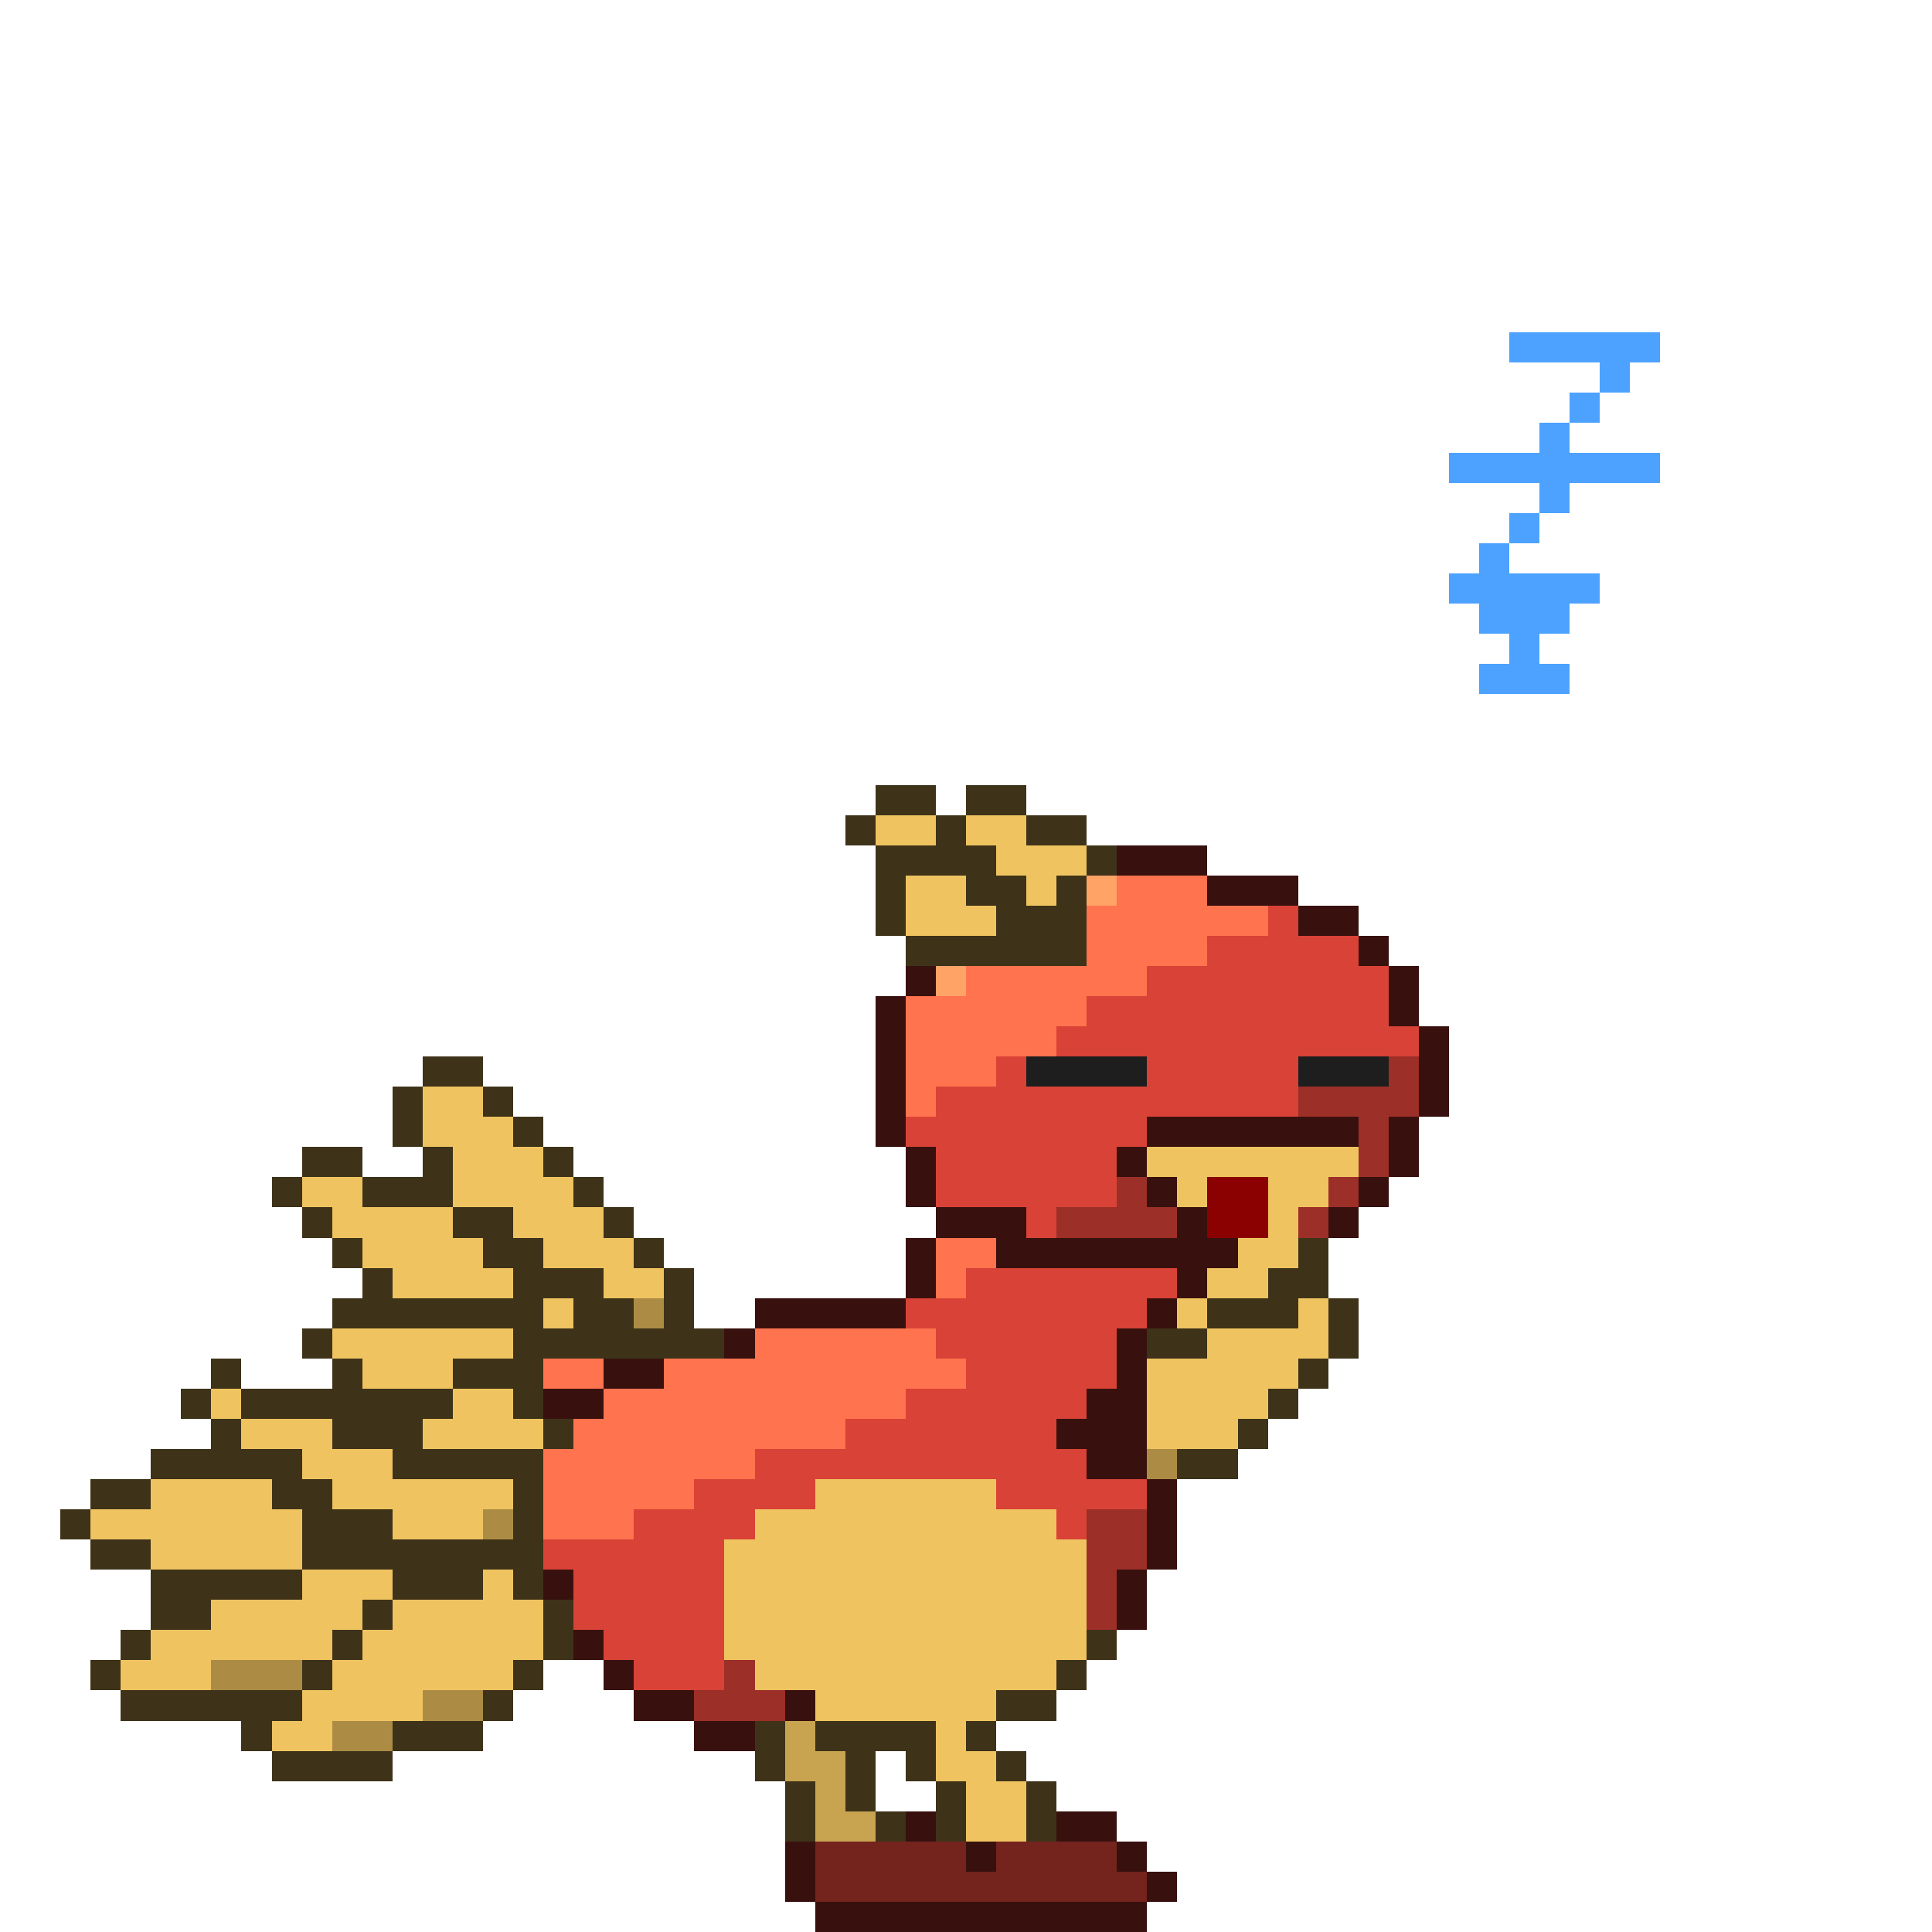
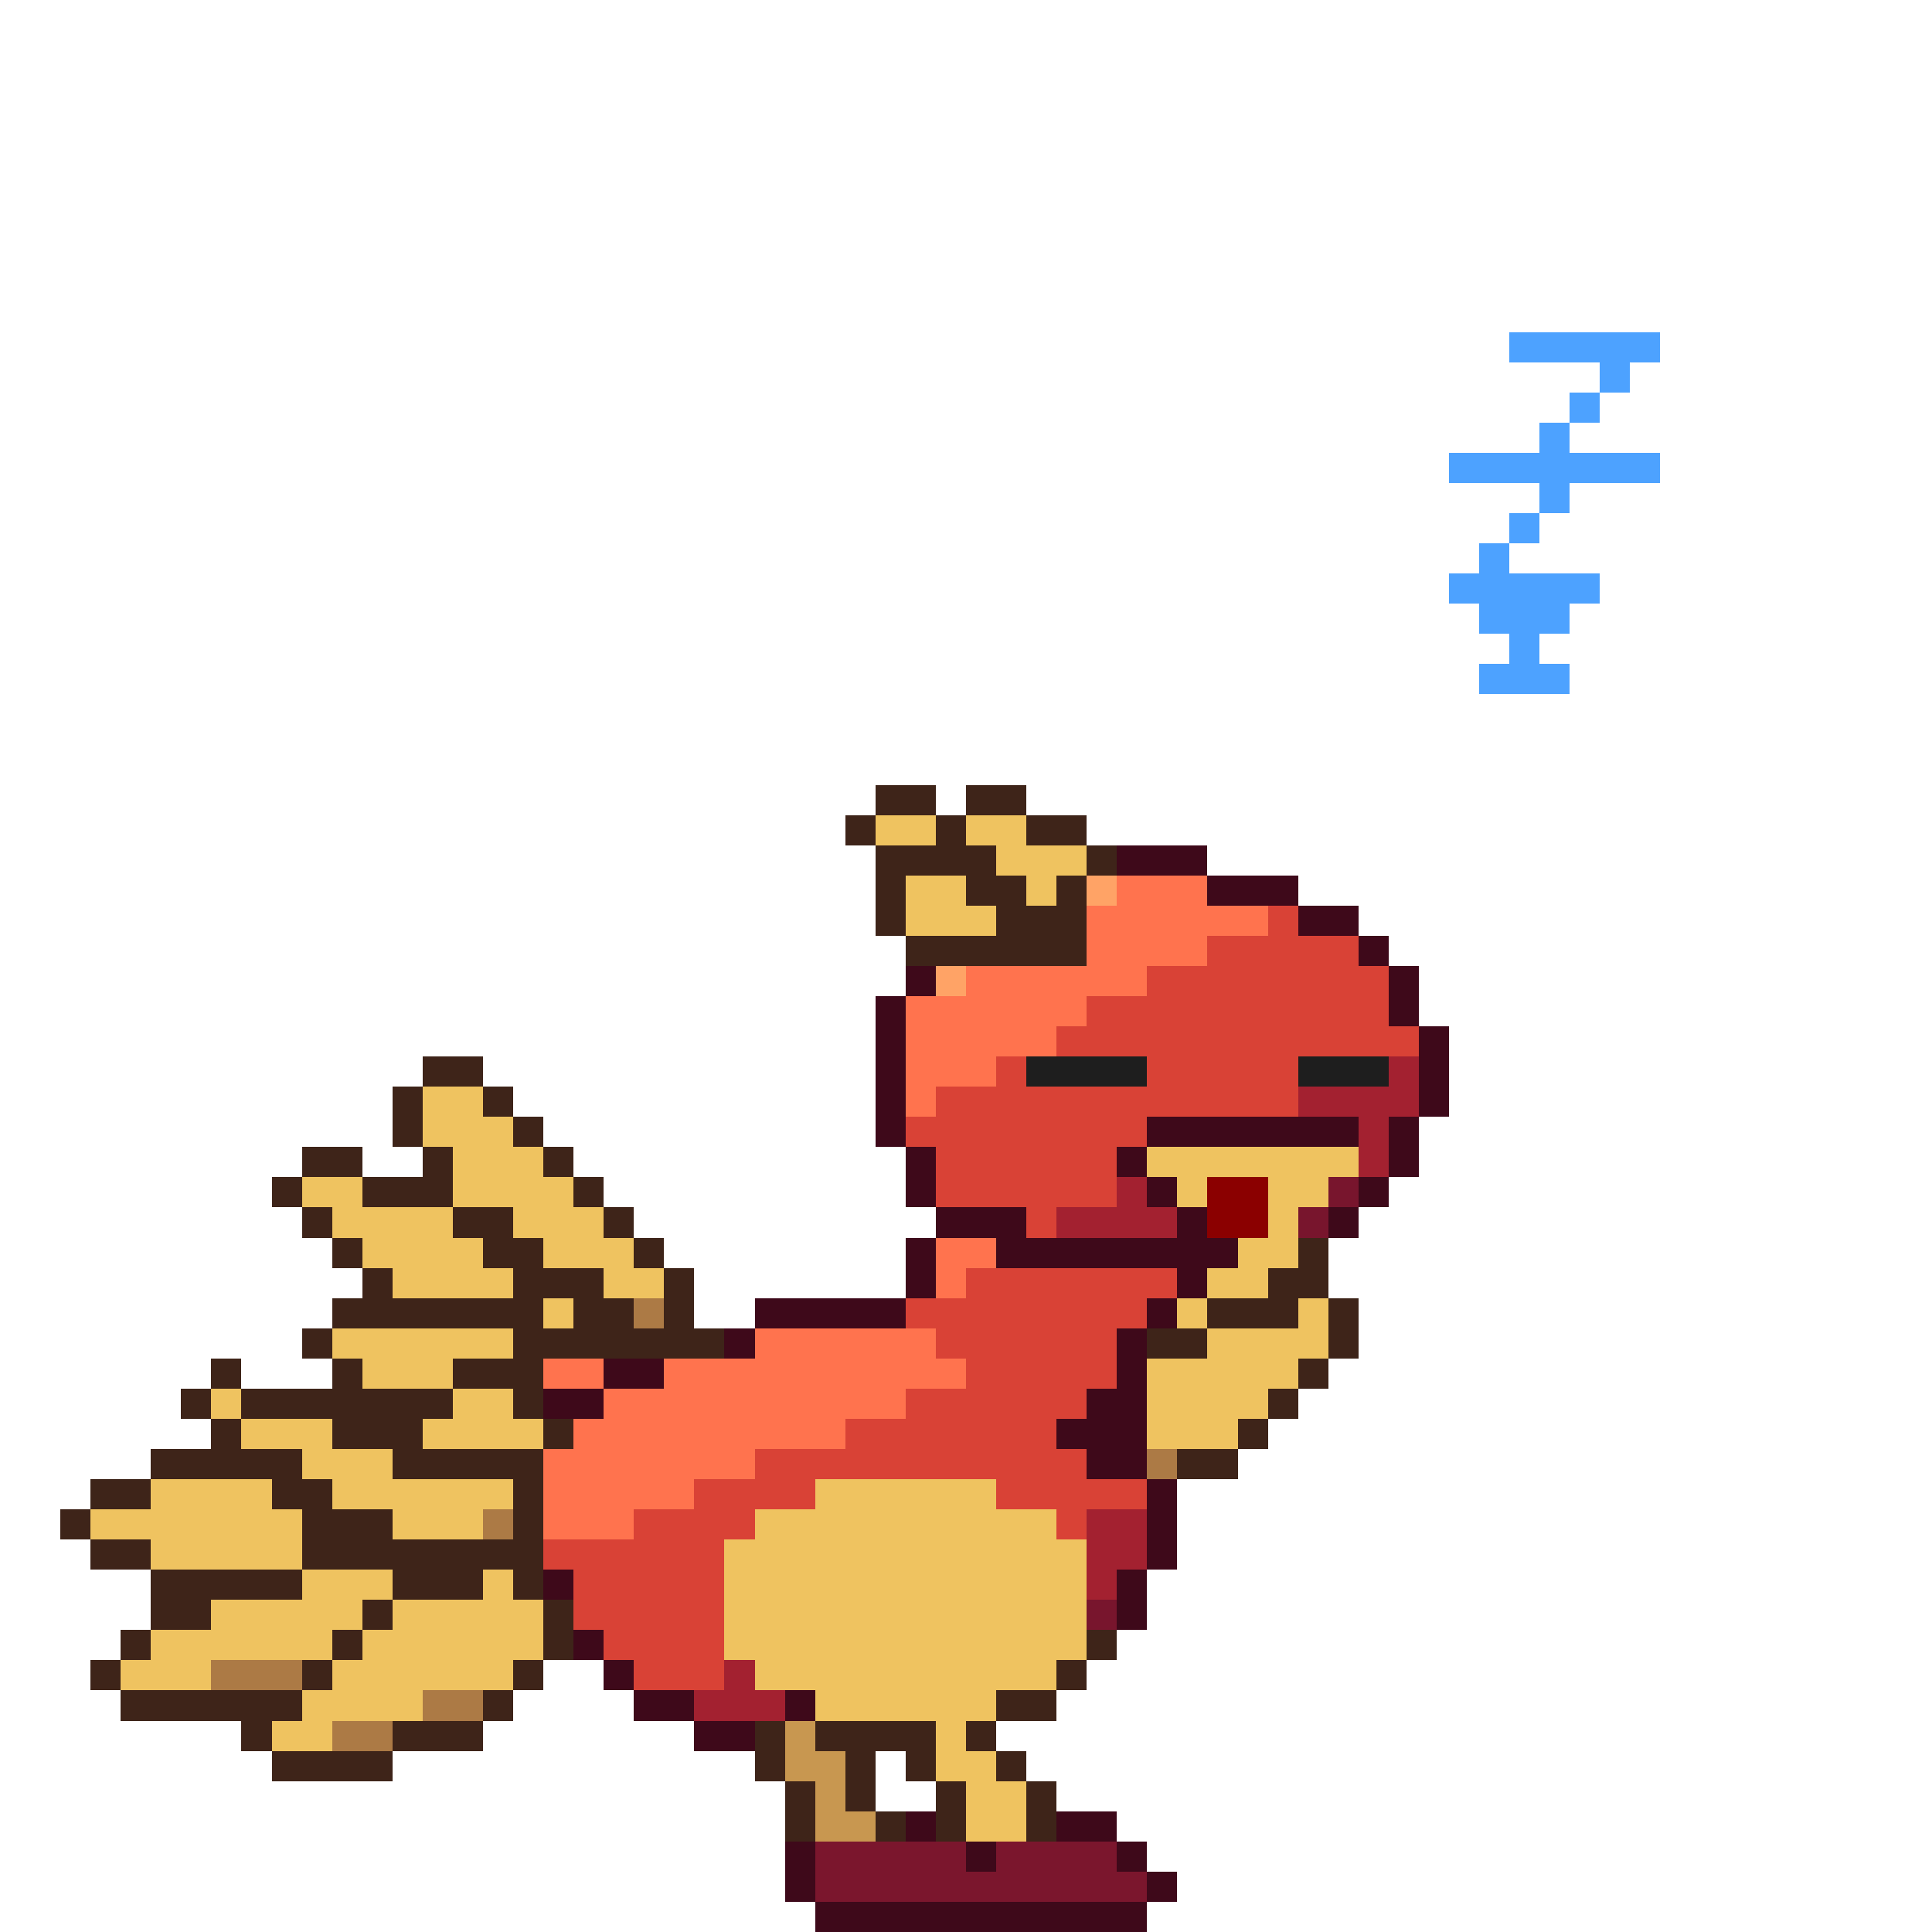
<svg xmlns="http://www.w3.org/2000/svg" viewBox="0 0 128 128" width="128" height="128" shape-rendering="crispEdges">
  <rect x="100" y="22" width="10" height="2" fill="#4da2ff" />
  <rect x="106" y="24" width="2" height="2" fill="#4da2ff" />
  <rect x="104" y="26" width="2" height="2" fill="#4da2ff" />
  <rect x="102" y="28" width="2" height="2" fill="#4da2ff" />
  <rect x="96" y="30" width="14" height="2" fill="#4da2ff" />
  <rect x="102" y="32" width="2" height="2" fill="#4da2ff" />
  <rect x="100" y="34" width="2" height="2" fill="#4da2ff" />
  <rect x="98" y="36" width="2" height="2" fill="#4da2ff" />
  <rect x="96" y="38" width="10" height="2" fill="#4da2ff" />
  <rect x="98" y="40" width="6" height="2" fill="#4da2ff" />
  <rect x="100" y="42" width="2" height="2" fill="#4da2ff" />
  <rect x="98" y="44" width="6" height="2" fill="#4da2ff" />
-   <rect x="58" y="52" width="4" height="2" fill="#3e3319" />
-   <rect x="64" y="52" width="4" height="2" fill="#3e3319" />
-   <rect x="56" y="54" width="2" height="2" fill="#3e3319" />
+   <rect x="58" y="52" width="4" height="2" fill="#3e2419" />
+   <rect x="64" y="52" width="4" height="2" fill="#3e2419" />
+   <rect x="56" y="54" width="2" height="2" fill="#3e2419" />
  <rect x="58" y="54" width="4" height="2" fill="#efc360" />
-   <rect x="62" y="54" width="2" height="2" fill="#3e3319" />
+   <rect x="62" y="54" width="2" height="2" fill="#3e2419" />
  <rect x="64" y="54" width="4" height="2" fill="#efc360" />
-   <rect x="68" y="54" width="4" height="2" fill="#3e3319" />
-   <rect x="58" y="56" width="8" height="2" fill="#3e3319" />
+   <rect x="68" y="54" width="4" height="2" fill="#3e2419" />
+   <rect x="58" y="56" width="8" height="2" fill="#3e2419" />
  <rect x="66" y="56" width="6" height="2" fill="#efc360" />
-   <rect x="72" y="56" width="2" height="2" fill="#3e3319" />
-   <rect x="74" y="56" width="6" height="2" fill="#38110e" />
-   <rect x="58" y="58" width="2" height="2" fill="#3e3319" />
+   <rect x="72" y="56" width="2" height="2" fill="#3e2419" />
+   <rect x="74" y="56" width="6" height="2" fill="#3e091a" />
+   <rect x="58" y="58" width="2" height="2" fill="#3e2419" />
  <rect x="60" y="58" width="4" height="2" fill="#efc360" />
-   <rect x="64" y="58" width="4" height="2" fill="#3e3319" />
+   <rect x="64" y="58" width="4" height="2" fill="#3e2419" />
  <rect x="68" y="58" width="2" height="2" fill="#efc360" />
-   <rect x="70" y="58" width="2" height="2" fill="#3e3319" />
+   <rect x="70" y="58" width="2" height="2" fill="#3e2419" />
  <rect x="72" y="58" width="2" height="2" fill="#ffa366" />
  <rect x="74" y="58" width="6" height="2" fill="#ff734e" />
-   <rect x="80" y="58" width="6" height="2" fill="#38110e" />
-   <rect x="58" y="60" width="2" height="2" fill="#3e3319" />
+   <rect x="80" y="58" width="6" height="2" fill="#3e091a" />
+   <rect x="58" y="60" width="2" height="2" fill="#3e2419" />
  <rect x="60" y="60" width="6" height="2" fill="#efc360" />
-   <rect x="66" y="60" width="6" height="2" fill="#3e3319" />
+   <rect x="66" y="60" width="6" height="2" fill="#3e2419" />
  <rect x="72" y="60" width="12" height="2" fill="#ff734e" />
  <rect x="84" y="60" width="2" height="2" fill="#d94236" />
-   <rect x="86" y="60" width="4" height="2" fill="#38110e" />
-   <rect x="60" y="62" width="12" height="2" fill="#3e3319" />
+   <rect x="86" y="60" width="4" height="2" fill="#3e091a" />
+   <rect x="60" y="62" width="12" height="2" fill="#3e2419" />
  <rect x="72" y="62" width="8" height="2" fill="#ff734e" />
  <rect x="80" y="62" width="10" height="2" fill="#d94236" />
-   <rect x="90" y="62" width="2" height="2" fill="#38110e" />
-   <rect x="60" y="64" width="2" height="2" fill="#38110e" />
+   <rect x="90" y="62" width="2" height="2" fill="#3e091a" />
+   <rect x="60" y="64" width="2" height="2" fill="#3e091a" />
  <rect x="62" y="64" width="2" height="2" fill="#ffa366" />
  <rect x="64" y="64" width="12" height="2" fill="#ff734e" />
  <rect x="76" y="64" width="16" height="2" fill="#d94236" />
-   <rect x="92" y="64" width="2" height="2" fill="#38110e" />
-   <rect x="58" y="66" width="2" height="2" fill="#38110e" />
+   <rect x="92" y="64" width="2" height="2" fill="#3e091a" />
+   <rect x="58" y="66" width="2" height="2" fill="#3e091a" />
  <rect x="60" y="66" width="12" height="2" fill="#ff734e" />
  <rect x="72" y="66" width="20" height="2" fill="#d94236" />
-   <rect x="92" y="66" width="2" height="2" fill="#38110e" />
-   <rect x="58" y="68" width="2" height="2" fill="#38110e" />
+   <rect x="92" y="66" width="2" height="2" fill="#3e091a" />
+   <rect x="58" y="68" width="2" height="2" fill="#3e091a" />
  <rect x="60" y="68" width="10" height="2" fill="#ff734e" />
  <rect x="70" y="68" width="24" height="2" fill="#d94236" />
-   <rect x="94" y="68" width="2" height="2" fill="#38110e" />
-   <rect x="28" y="70" width="4" height="2" fill="#3e3319" />
-   <rect x="58" y="70" width="2" height="2" fill="#38110e" />
+   <rect x="94" y="68" width="2" height="2" fill="#3e091a" />
+   <rect x="28" y="70" width="4" height="2" fill="#3e2419" />
+   <rect x="58" y="70" width="2" height="2" fill="#3e091a" />
  <rect x="60" y="70" width="6" height="2" fill="#ff734e" />
  <rect x="66" y="70" width="2" height="2" fill="#d94236" />
  <rect x="68" y="70" width="8" height="2" fill="#1e1e1e" />
  <rect x="76" y="70" width="10" height="2" fill="#d94236" />
  <rect x="86" y="70" width="6" height="2" fill="#1e1e1e" />
-   <rect x="92" y="70" width="2" height="2" fill="#9c2f27" />
-   <rect x="94" y="70" width="2" height="2" fill="#38110e" />
-   <rect x="26" y="72" width="2" height="2" fill="#3e3319" />
+   <rect x="92" y="70" width="2" height="2" fill="#a32130" />
+   <rect x="94" y="70" width="2" height="2" fill="#3e091a" />
+   <rect x="26" y="72" width="2" height="2" fill="#3e2419" />
  <rect x="28" y="72" width="4" height="2" fill="#efc360" />
-   <rect x="32" y="72" width="2" height="2" fill="#3e3319" />
-   <rect x="58" y="72" width="2" height="2" fill="#38110e" />
+   <rect x="32" y="72" width="2" height="2" fill="#3e2419" />
+   <rect x="58" y="72" width="2" height="2" fill="#3e091a" />
  <rect x="60" y="72" width="2" height="2" fill="#ff734e" />
  <rect x="62" y="72" width="24" height="2" fill="#d94236" />
-   <rect x="86" y="72" width="8" height="2" fill="#9c2f27" />
-   <rect x="94" y="72" width="2" height="2" fill="#38110e" />
-   <rect x="26" y="74" width="2" height="2" fill="#3e3319" />
+   <rect x="86" y="72" width="8" height="2" fill="#a32130" />
+   <rect x="94" y="72" width="2" height="2" fill="#3e091a" />
+   <rect x="26" y="74" width="2" height="2" fill="#3e2419" />
  <rect x="28" y="74" width="6" height="2" fill="#efc360" />
-   <rect x="34" y="74" width="2" height="2" fill="#3e3319" />
-   <rect x="58" y="74" width="2" height="2" fill="#38110e" />
+   <rect x="34" y="74" width="2" height="2" fill="#3e2419" />
+   <rect x="58" y="74" width="2" height="2" fill="#3e091a" />
  <rect x="60" y="74" width="16" height="2" fill="#d94236" />
-   <rect x="76" y="74" width="14" height="2" fill="#38110e" />
-   <rect x="90" y="74" width="2" height="2" fill="#9c2f27" />
-   <rect x="92" y="74" width="2" height="2" fill="#38110e" />
-   <rect x="20" y="76" width="4" height="2" fill="#3e3319" />
-   <rect x="28" y="76" width="2" height="2" fill="#3e3319" />
+   <rect x="76" y="74" width="14" height="2" fill="#3e091a" />
+   <rect x="90" y="74" width="2" height="2" fill="#a32130" />
+   <rect x="92" y="74" width="2" height="2" fill="#3e091a" />
+   <rect x="20" y="76" width="4" height="2" fill="#3e2419" />
+   <rect x="28" y="76" width="2" height="2" fill="#3e2419" />
  <rect x="30" y="76" width="6" height="2" fill="#efc360" />
-   <rect x="36" y="76" width="2" height="2" fill="#3e3319" />
-   <rect x="60" y="76" width="2" height="2" fill="#38110e" />
+   <rect x="36" y="76" width="2" height="2" fill="#3e2419" />
+   <rect x="60" y="76" width="2" height="2" fill="#3e091a" />
  <rect x="62" y="76" width="12" height="2" fill="#d94236" />
-   <rect x="74" y="76" width="2" height="2" fill="#38110e" />
+   <rect x="74" y="76" width="2" height="2" fill="#3e091a" />
  <rect x="76" y="76" width="14" height="2" fill="#efc360" />
-   <rect x="90" y="76" width="2" height="2" fill="#9c2f27" />
-   <rect x="92" y="76" width="2" height="2" fill="#38110e" />
-   <rect x="18" y="78" width="2" height="2" fill="#3e3319" />
+   <rect x="90" y="76" width="2" height="2" fill="#a32130" />
+   <rect x="92" y="76" width="2" height="2" fill="#3e091a" />
+   <rect x="18" y="78" width="2" height="2" fill="#3e2419" />
  <rect x="20" y="78" width="4" height="2" fill="#efc360" />
-   <rect x="24" y="78" width="6" height="2" fill="#3e3319" />
+   <rect x="24" y="78" width="6" height="2" fill="#3e2419" />
  <rect x="30" y="78" width="8" height="2" fill="#efc360" />
-   <rect x="38" y="78" width="2" height="2" fill="#3e3319" />
-   <rect x="60" y="78" width="2" height="2" fill="#38110e" />
+   <rect x="38" y="78" width="2" height="2" fill="#3e2419" />
+   <rect x="60" y="78" width="2" height="2" fill="#3e091a" />
  <rect x="62" y="78" width="12" height="2" fill="#d94236" />
-   <rect x="74" y="78" width="2" height="2" fill="#9c2f27" />
-   <rect x="76" y="78" width="2" height="2" fill="#38110e" />
+   <rect x="74" y="78" width="2" height="2" fill="#a32130" />
+   <rect x="76" y="78" width="2" height="2" fill="#3e091a" />
  <rect x="78" y="78" width="2" height="2" fill="#efc360" />
  <rect x="80" y="78" width="4" height="2" fill="#8b0000" />
  <rect x="84" y="78" width="4" height="2" fill="#efc360" />
-   <rect x="88" y="78" width="2" height="2" fill="#9c2f27" />
-   <rect x="90" y="78" width="2" height="2" fill="#38110e" />
-   <rect x="20" y="80" width="2" height="2" fill="#3e3319" />
+   <rect x="88" y="78" width="2" height="2" fill="#78152d" />
+   <rect x="90" y="78" width="2" height="2" fill="#3e091a" />
+   <rect x="20" y="80" width="2" height="2" fill="#3e2419" />
  <rect x="22" y="80" width="8" height="2" fill="#efc360" />
-   <rect x="30" y="80" width="4" height="2" fill="#3e3319" />
+   <rect x="30" y="80" width="4" height="2" fill="#3e2419" />
  <rect x="34" y="80" width="6" height="2" fill="#efc360" />
-   <rect x="40" y="80" width="2" height="2" fill="#3e3319" />
-   <rect x="62" y="80" width="6" height="2" fill="#38110e" />
+   <rect x="40" y="80" width="2" height="2" fill="#3e2419" />
+   <rect x="62" y="80" width="6" height="2" fill="#3e091a" />
  <rect x="68" y="80" width="2" height="2" fill="#d94236" />
-   <rect x="70" y="80" width="8" height="2" fill="#9c2f27" />
-   <rect x="78" y="80" width="2" height="2" fill="#38110e" />
+   <rect x="70" y="80" width="8" height="2" fill="#a32130" />
+   <rect x="78" y="80" width="2" height="2" fill="#3e091a" />
  <rect x="80" y="80" width="4" height="2" fill="#8b0000" />
  <rect x="84" y="80" width="2" height="2" fill="#efc360" />
-   <rect x="86" y="80" width="2" height="2" fill="#9c2f27" />
-   <rect x="88" y="80" width="2" height="2" fill="#38110e" />
-   <rect x="22" y="82" width="2" height="2" fill="#3e3319" />
+   <rect x="86" y="80" width="2" height="2" fill="#78152d" />
+   <rect x="88" y="80" width="2" height="2" fill="#3e091a" />
+   <rect x="22" y="82" width="2" height="2" fill="#3e2419" />
  <rect x="24" y="82" width="8" height="2" fill="#efc360" />
-   <rect x="32" y="82" width="4" height="2" fill="#3e3319" />
+   <rect x="32" y="82" width="4" height="2" fill="#3e2419" />
  <rect x="36" y="82" width="6" height="2" fill="#efc360" />
-   <rect x="42" y="82" width="2" height="2" fill="#3e3319" />
-   <rect x="60" y="82" width="2" height="2" fill="#38110e" />
+   <rect x="42" y="82" width="2" height="2" fill="#3e2419" />
+   <rect x="60" y="82" width="2" height="2" fill="#3e091a" />
  <rect x="62" y="82" width="4" height="2" fill="#ff734e" />
-   <rect x="66" y="82" width="16" height="2" fill="#38110e" />
+   <rect x="66" y="82" width="16" height="2" fill="#3e091a" />
  <rect x="82" y="82" width="4" height="2" fill="#efc360" />
-   <rect x="86" y="82" width="2" height="2" fill="#3e3319" />
-   <rect x="24" y="84" width="2" height="2" fill="#3e3319" />
+   <rect x="86" y="82" width="2" height="2" fill="#3e2419" />
+   <rect x="24" y="84" width="2" height="2" fill="#3e2419" />
  <rect x="26" y="84" width="8" height="2" fill="#efc360" />
-   <rect x="34" y="84" width="6" height="2" fill="#3e3319" />
+   <rect x="34" y="84" width="6" height="2" fill="#3e2419" />
  <rect x="40" y="84" width="4" height="2" fill="#efc360" />
-   <rect x="44" y="84" width="2" height="2" fill="#3e3319" />
-   <rect x="60" y="84" width="2" height="2" fill="#38110e" />
+   <rect x="44" y="84" width="2" height="2" fill="#3e2419" />
+   <rect x="60" y="84" width="2" height="2" fill="#3e091a" />
  <rect x="62" y="84" width="2" height="2" fill="#ff734e" />
  <rect x="64" y="84" width="14" height="2" fill="#d94236" />
-   <rect x="78" y="84" width="2" height="2" fill="#38110e" />
+   <rect x="78" y="84" width="2" height="2" fill="#3e091a" />
  <rect x="80" y="84" width="4" height="2" fill="#efc360" />
-   <rect x="84" y="84" width="4" height="2" fill="#3e3319" />
-   <rect x="22" y="86" width="14" height="2" fill="#3e3319" />
+   <rect x="84" y="84" width="4" height="2" fill="#3e2419" />
+   <rect x="22" y="86" width="14" height="2" fill="#3e2419" />
  <rect x="36" y="86" width="2" height="2" fill="#efc360" />
-   <rect x="38" y="86" width="4" height="2" fill="#3e3319" />
-   <rect x="42" y="86" width="2" height="2" fill="#ac8c45" />
-   <rect x="44" y="86" width="2" height="2" fill="#3e3319" />
-   <rect x="50" y="86" width="10" height="2" fill="#38110e" />
+   <rect x="38" y="86" width="4" height="2" fill="#3e2419" />
+   <rect x="42" y="86" width="2" height="2" fill="#ac7a45" />
+   <rect x="44" y="86" width="2" height="2" fill="#3e2419" />
+   <rect x="50" y="86" width="10" height="2" fill="#3e091a" />
  <rect x="60" y="86" width="16" height="2" fill="#d94236" />
-   <rect x="76" y="86" width="2" height="2" fill="#38110e" />
+   <rect x="76" y="86" width="2" height="2" fill="#3e091a" />
  <rect x="78" y="86" width="2" height="2" fill="#efc360" />
-   <rect x="80" y="86" width="6" height="2" fill="#3e3319" />
+   <rect x="80" y="86" width="6" height="2" fill="#3e2419" />
  <rect x="86" y="86" width="2" height="2" fill="#efc360" />
-   <rect x="88" y="86" width="2" height="2" fill="#3e3319" />
-   <rect x="20" y="88" width="2" height="2" fill="#3e3319" />
+   <rect x="88" y="86" width="2" height="2" fill="#3e2419" />
+   <rect x="20" y="88" width="2" height="2" fill="#3e2419" />
  <rect x="22" y="88" width="12" height="2" fill="#efc360" />
-   <rect x="34" y="88" width="14" height="2" fill="#3e3319" />
-   <rect x="48" y="88" width="2" height="2" fill="#38110e" />
+   <rect x="34" y="88" width="14" height="2" fill="#3e2419" />
+   <rect x="48" y="88" width="2" height="2" fill="#3e091a" />
  <rect x="50" y="88" width="12" height="2" fill="#ff734e" />
  <rect x="62" y="88" width="12" height="2" fill="#d94236" />
-   <rect x="74" y="88" width="2" height="2" fill="#38110e" />
-   <rect x="76" y="88" width="4" height="2" fill="#3e3319" />
+   <rect x="74" y="88" width="2" height="2" fill="#3e091a" />
+   <rect x="76" y="88" width="4" height="2" fill="#3e2419" />
  <rect x="80" y="88" width="8" height="2" fill="#efc360" />
-   <rect x="88" y="88" width="2" height="2" fill="#3e3319" />
-   <rect x="14" y="90" width="2" height="2" fill="#3e3319" />
-   <rect x="22" y="90" width="2" height="2" fill="#3e3319" />
+   <rect x="88" y="88" width="2" height="2" fill="#3e2419" />
+   <rect x="14" y="90" width="2" height="2" fill="#3e2419" />
+   <rect x="22" y="90" width="2" height="2" fill="#3e2419" />
  <rect x="24" y="90" width="6" height="2" fill="#efc360" />
-   <rect x="30" y="90" width="6" height="2" fill="#3e3319" />
+   <rect x="30" y="90" width="6" height="2" fill="#3e2419" />
  <rect x="36" y="90" width="4" height="2" fill="#ff734e" />
-   <rect x="40" y="90" width="4" height="2" fill="#38110e" />
+   <rect x="40" y="90" width="4" height="2" fill="#3e091a" />
  <rect x="44" y="90" width="20" height="2" fill="#ff734e" />
  <rect x="64" y="90" width="10" height="2" fill="#d94236" />
-   <rect x="74" y="90" width="2" height="2" fill="#38110e" />
+   <rect x="74" y="90" width="2" height="2" fill="#3e091a" />
  <rect x="76" y="90" width="10" height="2" fill="#efc360" />
-   <rect x="86" y="90" width="2" height="2" fill="#3e3319" />
-   <rect x="12" y="92" width="2" height="2" fill="#3e3319" />
+   <rect x="86" y="90" width="2" height="2" fill="#3e2419" />
+   <rect x="12" y="92" width="2" height="2" fill="#3e2419" />
  <rect x="14" y="92" width="2" height="2" fill="#efc360" />
-   <rect x="16" y="92" width="14" height="2" fill="#3e3319" />
+   <rect x="16" y="92" width="14" height="2" fill="#3e2419" />
  <rect x="30" y="92" width="4" height="2" fill="#efc360" />
-   <rect x="34" y="92" width="2" height="2" fill="#3e3319" />
-   <rect x="36" y="92" width="4" height="2" fill="#38110e" />
+   <rect x="34" y="92" width="2" height="2" fill="#3e2419" />
+   <rect x="36" y="92" width="4" height="2" fill="#3e091a" />
  <rect x="40" y="92" width="20" height="2" fill="#ff734e" />
  <rect x="60" y="92" width="12" height="2" fill="#d94236" />
-   <rect x="72" y="92" width="4" height="2" fill="#38110e" />
+   <rect x="72" y="92" width="4" height="2" fill="#3e091a" />
  <rect x="76" y="92" width="8" height="2" fill="#efc360" />
-   <rect x="84" y="92" width="2" height="2" fill="#3e3319" />
-   <rect x="14" y="94" width="2" height="2" fill="#3e3319" />
+   <rect x="84" y="92" width="2" height="2" fill="#3e2419" />
+   <rect x="14" y="94" width="2" height="2" fill="#3e2419" />
  <rect x="16" y="94" width="6" height="2" fill="#efc360" />
-   <rect x="22" y="94" width="6" height="2" fill="#3e3319" />
+   <rect x="22" y="94" width="6" height="2" fill="#3e2419" />
  <rect x="28" y="94" width="8" height="2" fill="#efc360" />
-   <rect x="36" y="94" width="2" height="2" fill="#3e3319" />
+   <rect x="36" y="94" width="2" height="2" fill="#3e2419" />
  <rect x="38" y="94" width="18" height="2" fill="#ff734e" />
  <rect x="56" y="94" width="14" height="2" fill="#d94236" />
-   <rect x="70" y="94" width="6" height="2" fill="#38110e" />
+   <rect x="70" y="94" width="6" height="2" fill="#3e091a" />
  <rect x="76" y="94" width="6" height="2" fill="#efc360" />
-   <rect x="82" y="94" width="2" height="2" fill="#3e3319" />
-   <rect x="10" y="96" width="10" height="2" fill="#3e3319" />
+   <rect x="82" y="94" width="2" height="2" fill="#3e2419" />
+   <rect x="10" y="96" width="10" height="2" fill="#3e2419" />
  <rect x="20" y="96" width="6" height="2" fill="#efc360" />
-   <rect x="26" y="96" width="10" height="2" fill="#3e3319" />
+   <rect x="26" y="96" width="10" height="2" fill="#3e2419" />
  <rect x="36" y="96" width="14" height="2" fill="#ff734e" />
  <rect x="50" y="96" width="22" height="2" fill="#d94236" />
-   <rect x="72" y="96" width="4" height="2" fill="#38110e" />
-   <rect x="76" y="96" width="2" height="2" fill="#ac8c45" />
-   <rect x="78" y="96" width="4" height="2" fill="#3e3319" />
-   <rect x="6" y="98" width="4" height="2" fill="#3e3319" />
+   <rect x="72" y="96" width="4" height="2" fill="#3e091a" />
+   <rect x="76" y="96" width="2" height="2" fill="#ac7a45" />
+   <rect x="78" y="96" width="4" height="2" fill="#3e2419" />
+   <rect x="6" y="98" width="4" height="2" fill="#3e2419" />
  <rect x="10" y="98" width="8" height="2" fill="#efc360" />
-   <rect x="18" y="98" width="4" height="2" fill="#3e3319" />
+   <rect x="18" y="98" width="4" height="2" fill="#3e2419" />
  <rect x="22" y="98" width="12" height="2" fill="#efc360" />
-   <rect x="34" y="98" width="2" height="2" fill="#3e3319" />
+   <rect x="34" y="98" width="2" height="2" fill="#3e2419" />
  <rect x="36" y="98" width="10" height="2" fill="#ff734e" />
  <rect x="46" y="98" width="8" height="2" fill="#d94236" />
  <rect x="54" y="98" width="12" height="2" fill="#efc360" />
  <rect x="66" y="98" width="10" height="2" fill="#d94236" />
-   <rect x="76" y="98" width="2" height="2" fill="#38110e" />
-   <rect x="4" y="100" width="2" height="2" fill="#3e3319" />
+   <rect x="76" y="98" width="2" height="2" fill="#3e091a" />
+   <rect x="4" y="100" width="2" height="2" fill="#3e2419" />
  <rect x="6" y="100" width="14" height="2" fill="#efc360" />
-   <rect x="20" y="100" width="6" height="2" fill="#3e3319" />
+   <rect x="20" y="100" width="6" height="2" fill="#3e2419" />
  <rect x="26" y="100" width="6" height="2" fill="#efc360" />
-   <rect x="32" y="100" width="2" height="2" fill="#ac8c45" />
-   <rect x="34" y="100" width="2" height="2" fill="#3e3319" />
+   <rect x="32" y="100" width="2" height="2" fill="#ac7a45" />
+   <rect x="34" y="100" width="2" height="2" fill="#3e2419" />
  <rect x="36" y="100" width="6" height="2" fill="#ff734e" />
  <rect x="42" y="100" width="8" height="2" fill="#d94236" />
  <rect x="50" y="100" width="20" height="2" fill="#efc360" />
  <rect x="70" y="100" width="2" height="2" fill="#d94236" />
-   <rect x="72" y="100" width="4" height="2" fill="#9c2f27" />
-   <rect x="76" y="100" width="2" height="2" fill="#38110e" />
-   <rect x="6" y="102" width="4" height="2" fill="#3e3319" />
+   <rect x="72" y="100" width="4" height="2" fill="#a32130" />
+   <rect x="76" y="100" width="2" height="2" fill="#3e091a" />
+   <rect x="6" y="102" width="4" height="2" fill="#3e2419" />
  <rect x="10" y="102" width="10" height="2" fill="#efc360" />
-   <rect x="20" y="102" width="16" height="2" fill="#3e3319" />
+   <rect x="20" y="102" width="16" height="2" fill="#3e2419" />
  <rect x="36" y="102" width="12" height="2" fill="#d94236" />
  <rect x="48" y="102" width="24" height="2" fill="#efc360" />
-   <rect x="72" y="102" width="4" height="2" fill="#9c2f27" />
-   <rect x="76" y="102" width="2" height="2" fill="#38110e" />
-   <rect x="10" y="104" width="10" height="2" fill="#3e3319" />
+   <rect x="72" y="102" width="4" height="2" fill="#a32130" />
+   <rect x="76" y="102" width="2" height="2" fill="#3e091a" />
+   <rect x="10" y="104" width="10" height="2" fill="#3e2419" />
  <rect x="20" y="104" width="6" height="2" fill="#efc360" />
-   <rect x="26" y="104" width="6" height="2" fill="#3e3319" />
+   <rect x="26" y="104" width="6" height="2" fill="#3e2419" />
  <rect x="32" y="104" width="2" height="2" fill="#efc360" />
-   <rect x="34" y="104" width="2" height="2" fill="#3e3319" />
-   <rect x="36" y="104" width="2" height="2" fill="#38110e" />
+   <rect x="34" y="104" width="2" height="2" fill="#3e2419" />
+   <rect x="36" y="104" width="2" height="2" fill="#3e091a" />
  <rect x="38" y="104" width="10" height="2" fill="#d94236" />
  <rect x="48" y="104" width="24" height="2" fill="#efc360" />
-   <rect x="72" y="104" width="2" height="2" fill="#9c2f27" />
-   <rect x="74" y="104" width="2" height="2" fill="#38110e" />
-   <rect x="10" y="106" width="4" height="2" fill="#3e3319" />
+   <rect x="72" y="104" width="2" height="2" fill="#a32130" />
+   <rect x="74" y="104" width="2" height="2" fill="#3e091a" />
+   <rect x="10" y="106" width="4" height="2" fill="#3e2419" />
  <rect x="14" y="106" width="10" height="2" fill="#efc360" />
-   <rect x="24" y="106" width="2" height="2" fill="#3e3319" />
+   <rect x="24" y="106" width="2" height="2" fill="#3e2419" />
  <rect x="26" y="106" width="10" height="2" fill="#efc360" />
-   <rect x="36" y="106" width="2" height="2" fill="#3e3319" />
+   <rect x="36" y="106" width="2" height="2" fill="#3e2419" />
  <rect x="38" y="106" width="10" height="2" fill="#d94236" />
  <rect x="48" y="106" width="24" height="2" fill="#efc360" />
-   <rect x="72" y="106" width="2" height="2" fill="#9c2f27" />
-   <rect x="74" y="106" width="2" height="2" fill="#38110e" />
-   <rect x="8" y="108" width="2" height="2" fill="#3e3319" />
+   <rect x="72" y="106" width="2" height="2" fill="#78152d" />
+   <rect x="74" y="106" width="2" height="2" fill="#3e091a" />
+   <rect x="8" y="108" width="2" height="2" fill="#3e2419" />
  <rect x="10" y="108" width="12" height="2" fill="#efc360" />
-   <rect x="22" y="108" width="2" height="2" fill="#3e3319" />
+   <rect x="22" y="108" width="2" height="2" fill="#3e2419" />
  <rect x="24" y="108" width="12" height="2" fill="#efc360" />
-   <rect x="36" y="108" width="2" height="2" fill="#3e3319" />
-   <rect x="38" y="108" width="2" height="2" fill="#38110e" />
+   <rect x="36" y="108" width="2" height="2" fill="#3e2419" />
+   <rect x="38" y="108" width="2" height="2" fill="#3e091a" />
  <rect x="40" y="108" width="8" height="2" fill="#d94236" />
  <rect x="48" y="108" width="24" height="2" fill="#efc360" />
-   <rect x="72" y="108" width="2" height="2" fill="#3e3319" />
-   <rect x="6" y="110" width="2" height="2" fill="#3e3319" />
+   <rect x="72" y="108" width="2" height="2" fill="#3e2419" />
+   <rect x="6" y="110" width="2" height="2" fill="#3e2419" />
  <rect x="8" y="110" width="6" height="2" fill="#efc360" />
-   <rect x="14" y="110" width="6" height="2" fill="#ac8c45" />
-   <rect x="20" y="110" width="2" height="2" fill="#3e3319" />
+   <rect x="14" y="110" width="6" height="2" fill="#ac7a45" />
+   <rect x="20" y="110" width="2" height="2" fill="#3e2419" />
  <rect x="22" y="110" width="12" height="2" fill="#efc360" />
-   <rect x="34" y="110" width="2" height="2" fill="#3e3319" />
-   <rect x="40" y="110" width="2" height="2" fill="#38110e" />
+   <rect x="34" y="110" width="2" height="2" fill="#3e2419" />
+   <rect x="40" y="110" width="2" height="2" fill="#3e091a" />
  <rect x="42" y="110" width="6" height="2" fill="#d94236" />
-   <rect x="48" y="110" width="2" height="2" fill="#9c2f27" />
+   <rect x="48" y="110" width="2" height="2" fill="#a32130" />
  <rect x="50" y="110" width="20" height="2" fill="#efc360" />
-   <rect x="70" y="110" width="2" height="2" fill="#3e3319" />
-   <rect x="8" y="112" width="12" height="2" fill="#3e3319" />
+   <rect x="70" y="110" width="2" height="2" fill="#3e2419" />
+   <rect x="8" y="112" width="12" height="2" fill="#3e2419" />
  <rect x="20" y="112" width="8" height="2" fill="#efc360" />
-   <rect x="28" y="112" width="4" height="2" fill="#ac8c45" />
-   <rect x="32" y="112" width="2" height="2" fill="#3e3319" />
-   <rect x="42" y="112" width="4" height="2" fill="#38110e" />
-   <rect x="46" y="112" width="6" height="2" fill="#9c2f27" />
-   <rect x="52" y="112" width="2" height="2" fill="#38110e" />
+   <rect x="28" y="112" width="4" height="2" fill="#ac7a45" />
+   <rect x="32" y="112" width="2" height="2" fill="#3e2419" />
+   <rect x="42" y="112" width="4" height="2" fill="#3e091a" />
+   <rect x="46" y="112" width="6" height="2" fill="#a32130" />
+   <rect x="52" y="112" width="2" height="2" fill="#3e091a" />
  <rect x="54" y="112" width="12" height="2" fill="#efc360" />
-   <rect x="66" y="112" width="4" height="2" fill="#3e3319" />
-   <rect x="16" y="114" width="2" height="2" fill="#3e3319" />
+   <rect x="66" y="112" width="4" height="2" fill="#3e2419" />
+   <rect x="16" y="114" width="2" height="2" fill="#3e2419" />
  <rect x="18" y="114" width="4" height="2" fill="#efc360" />
-   <rect x="22" y="114" width="4" height="2" fill="#ac8c45" />
-   <rect x="26" y="114" width="6" height="2" fill="#3e3319" />
-   <rect x="46" y="114" width="4" height="2" fill="#38110e" />
-   <rect x="50" y="114" width="2" height="2" fill="#3e3319" />
-   <rect x="52" y="114" width="2" height="2" fill="#c8a350" />
-   <rect x="54" y="114" width="8" height="2" fill="#3e3319" />
+   <rect x="22" y="114" width="4" height="2" fill="#ac7a45" />
+   <rect x="26" y="114" width="6" height="2" fill="#3e2419" />
+   <rect x="46" y="114" width="4" height="2" fill="#3e091a" />
+   <rect x="50" y="114" width="2" height="2" fill="#3e2419" />
+   <rect x="52" y="114" width="2" height="2" fill="#c89750" />
+   <rect x="54" y="114" width="8" height="2" fill="#3e2419" />
  <rect x="62" y="114" width="2" height="2" fill="#efc360" />
-   <rect x="64" y="114" width="2" height="2" fill="#3e3319" />
-   <rect x="18" y="116" width="8" height="2" fill="#3e3319" />
-   <rect x="50" y="116" width="2" height="2" fill="#3e3319" />
-   <rect x="52" y="116" width="4" height="2" fill="#c8a350" />
-   <rect x="56" y="116" width="2" height="2" fill="#3e3319" />
-   <rect x="60" y="116" width="2" height="2" fill="#3e3319" />
+   <rect x="64" y="114" width="2" height="2" fill="#3e2419" />
+   <rect x="18" y="116" width="8" height="2" fill="#3e2419" />
+   <rect x="50" y="116" width="2" height="2" fill="#3e2419" />
+   <rect x="52" y="116" width="4" height="2" fill="#c89750" />
+   <rect x="56" y="116" width="2" height="2" fill="#3e2419" />
+   <rect x="60" y="116" width="2" height="2" fill="#3e2419" />
  <rect x="62" y="116" width="4" height="2" fill="#efc360" />
-   <rect x="66" y="116" width="2" height="2" fill="#3e3319" />
-   <rect x="52" y="118" width="2" height="2" fill="#3e3319" />
-   <rect x="54" y="118" width="2" height="2" fill="#c8a350" />
-   <rect x="56" y="118" width="2" height="2" fill="#3e3319" />
-   <rect x="62" y="118" width="2" height="2" fill="#3e3319" />
+   <rect x="66" y="116" width="2" height="2" fill="#3e2419" />
+   <rect x="52" y="118" width="2" height="2" fill="#3e2419" />
+   <rect x="54" y="118" width="2" height="2" fill="#c89750" />
+   <rect x="56" y="118" width="2" height="2" fill="#3e2419" />
+   <rect x="62" y="118" width="2" height="2" fill="#3e2419" />
  <rect x="64" y="118" width="4" height="2" fill="#efc360" />
-   <rect x="68" y="118" width="2" height="2" fill="#3e3319" />
-   <rect x="52" y="120" width="2" height="2" fill="#3e3319" />
-   <rect x="54" y="120" width="4" height="2" fill="#c8a350" />
-   <rect x="58" y="120" width="2" height="2" fill="#3e3319" />
-   <rect x="60" y="120" width="2" height="2" fill="#38110e" />
-   <rect x="62" y="120" width="2" height="2" fill="#3e3319" />
+   <rect x="68" y="118" width="2" height="2" fill="#3e2419" />
+   <rect x="52" y="120" width="2" height="2" fill="#3e2419" />
+   <rect x="54" y="120" width="4" height="2" fill="#c89750" />
+   <rect x="58" y="120" width="2" height="2" fill="#3e2419" />
+   <rect x="60" y="120" width="2" height="2" fill="#3e091a" />
+   <rect x="62" y="120" width="2" height="2" fill="#3e2419" />
  <rect x="64" y="120" width="4" height="2" fill="#efc360" />
-   <rect x="68" y="120" width="2" height="2" fill="#3e3319" />
-   <rect x="70" y="120" width="4" height="2" fill="#38110e" />
-   <rect x="52" y="122" width="2" height="2" fill="#38110e" />
-   <rect x="54" y="122" width="10" height="2" fill="#74231d" />
-   <rect x="64" y="122" width="2" height="2" fill="#38110e" />
-   <rect x="66" y="122" width="8" height="2" fill="#74231d" />
-   <rect x="74" y="122" width="2" height="2" fill="#38110e" />
-   <rect x="52" y="124" width="2" height="2" fill="#38110e" />
-   <rect x="54" y="124" width="22" height="2" fill="#74231d" />
-   <rect x="76" y="124" width="2" height="2" fill="#38110e" />
-   <rect x="54" y="126" width="22" height="2" fill="#38110e" />
+   <rect x="68" y="120" width="2" height="2" fill="#3e2419" />
+   <rect x="70" y="120" width="4" height="2" fill="#3e091a" />
+   <rect x="52" y="122" width="2" height="2" fill="#3e091a" />
+   <rect x="54" y="122" width="10" height="2" fill="#7b162d" />
+   <rect x="64" y="122" width="2" height="2" fill="#3e091a" />
+   <rect x="66" y="122" width="8" height="2" fill="#7b162d" />
+   <rect x="74" y="122" width="2" height="2" fill="#3e091a" />
+   <rect x="52" y="124" width="2" height="2" fill="#3e091a" />
+   <rect x="54" y="124" width="22" height="2" fill="#7b162d" />
+   <rect x="76" y="124" width="2" height="2" fill="#3e091a" />
+   <rect x="54" y="126" width="22" height="2" fill="#3e091a" />
</svg>
